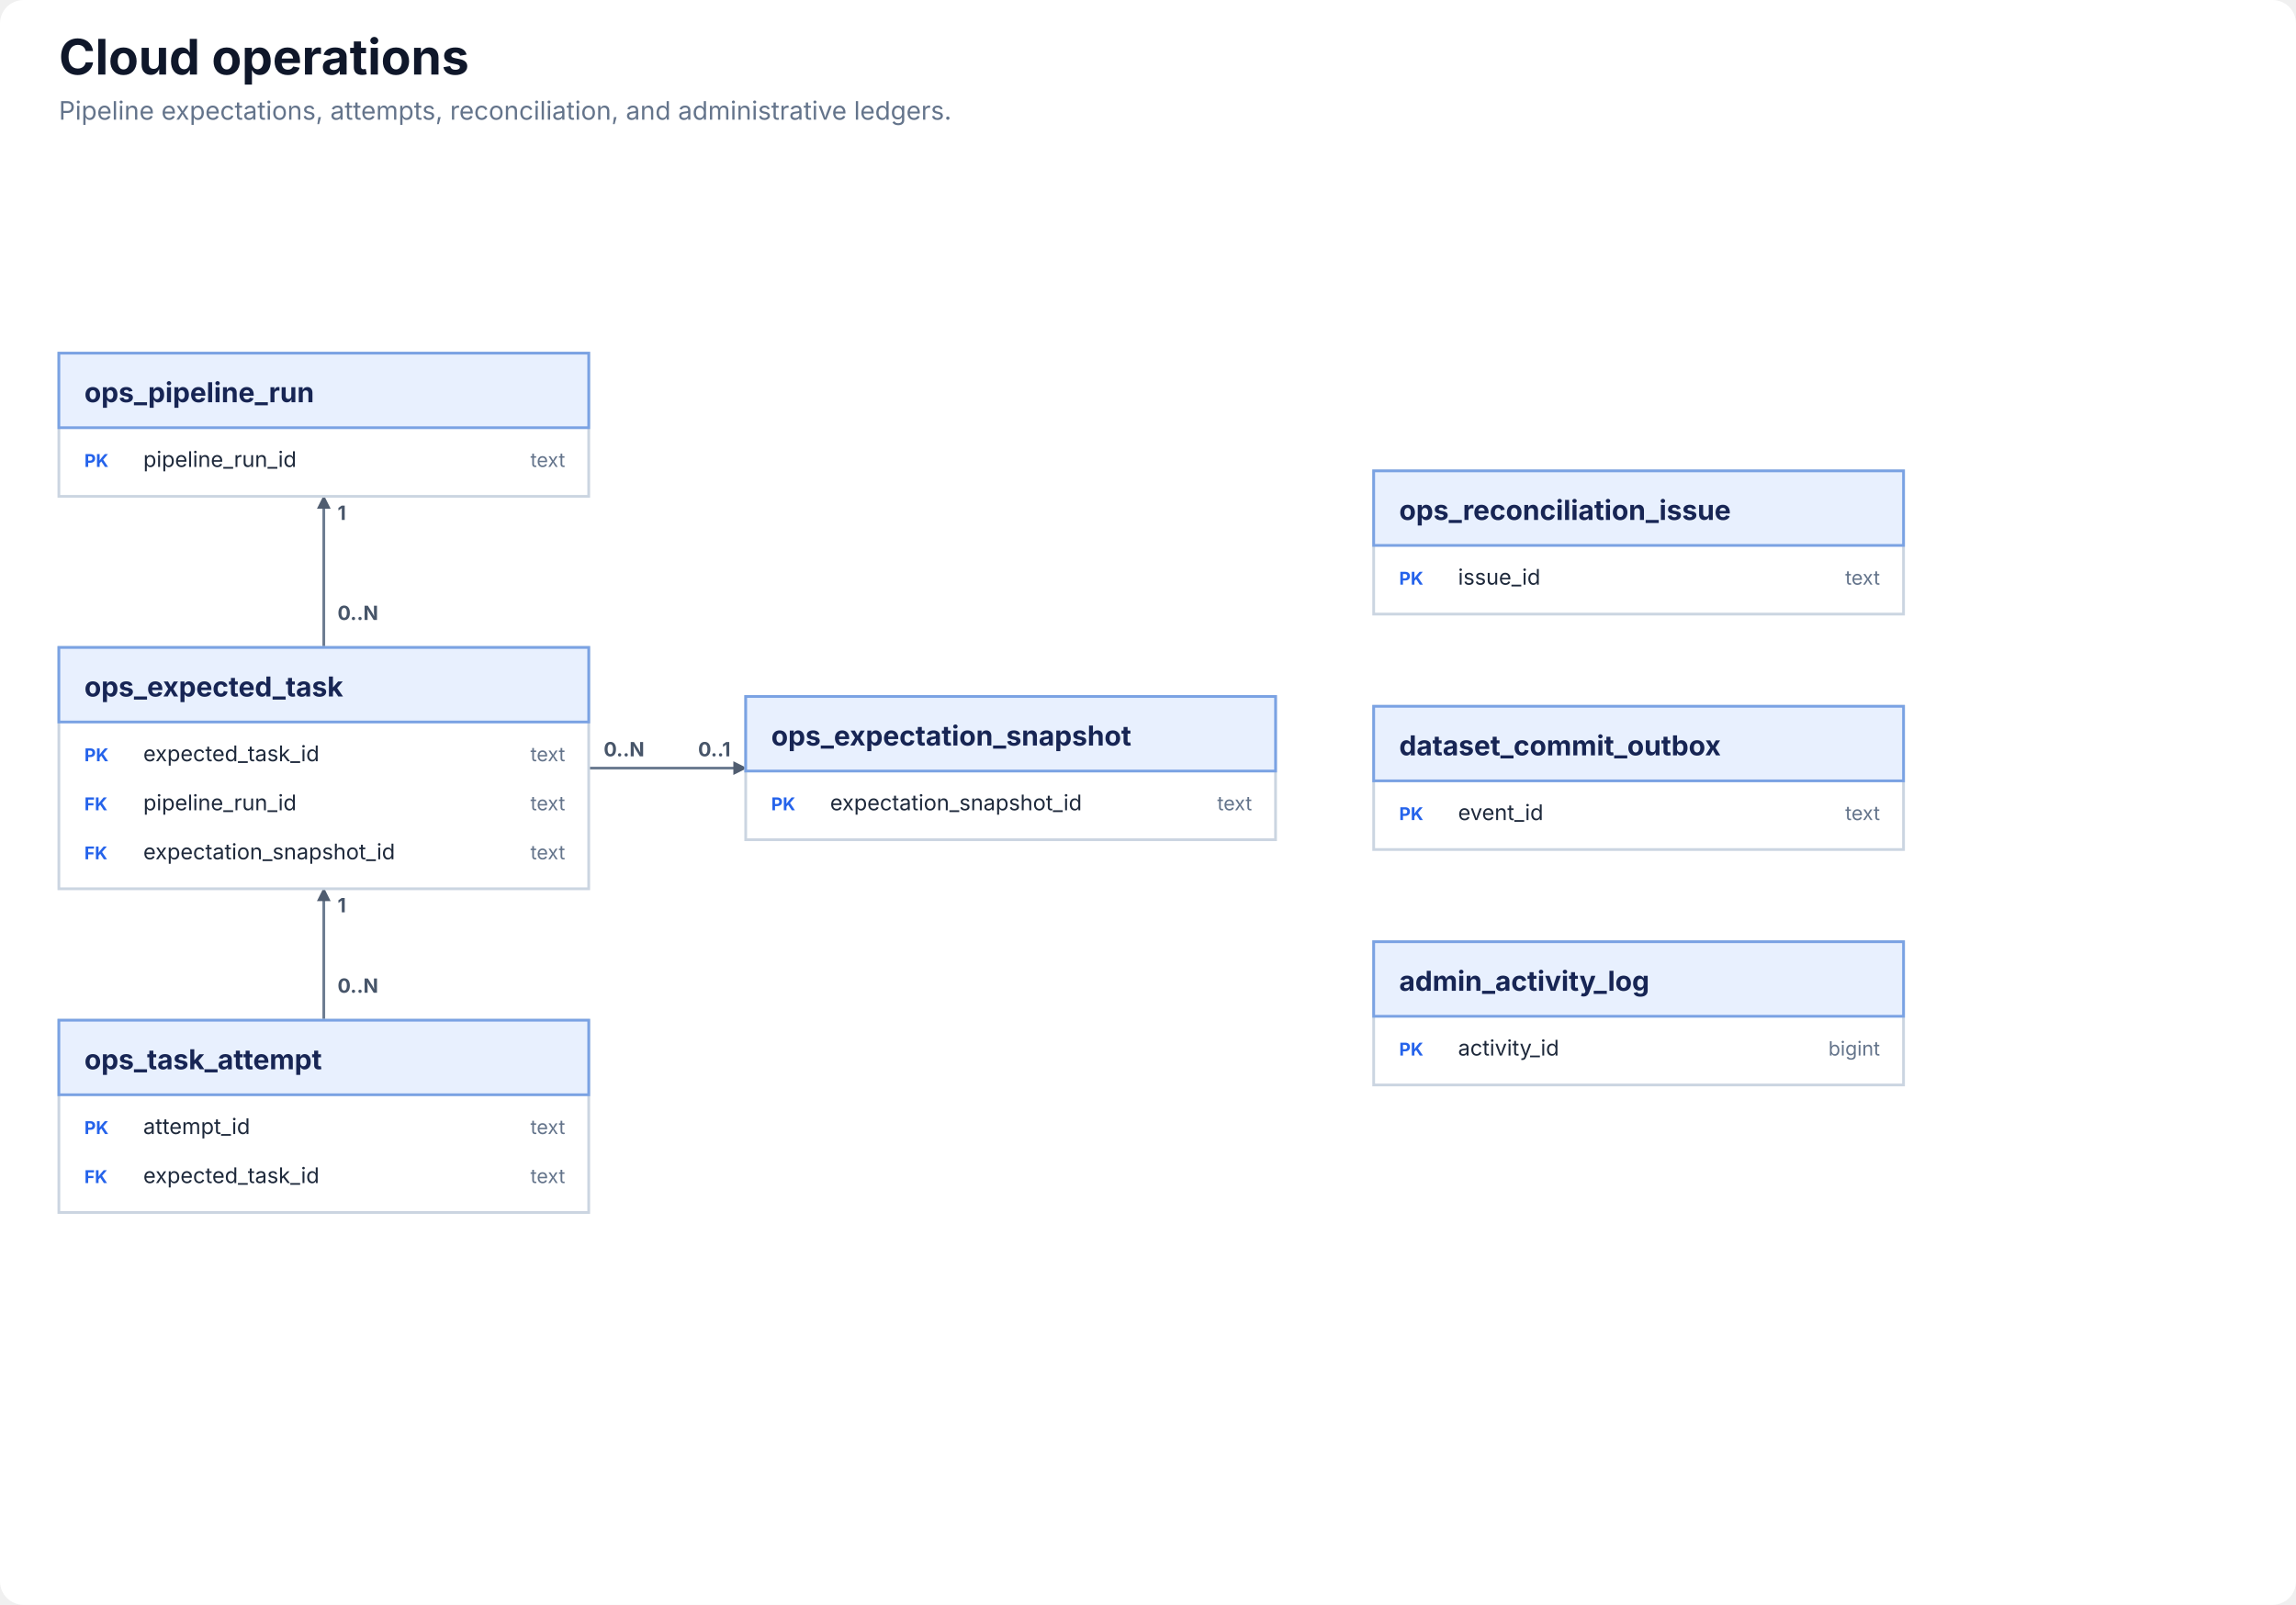
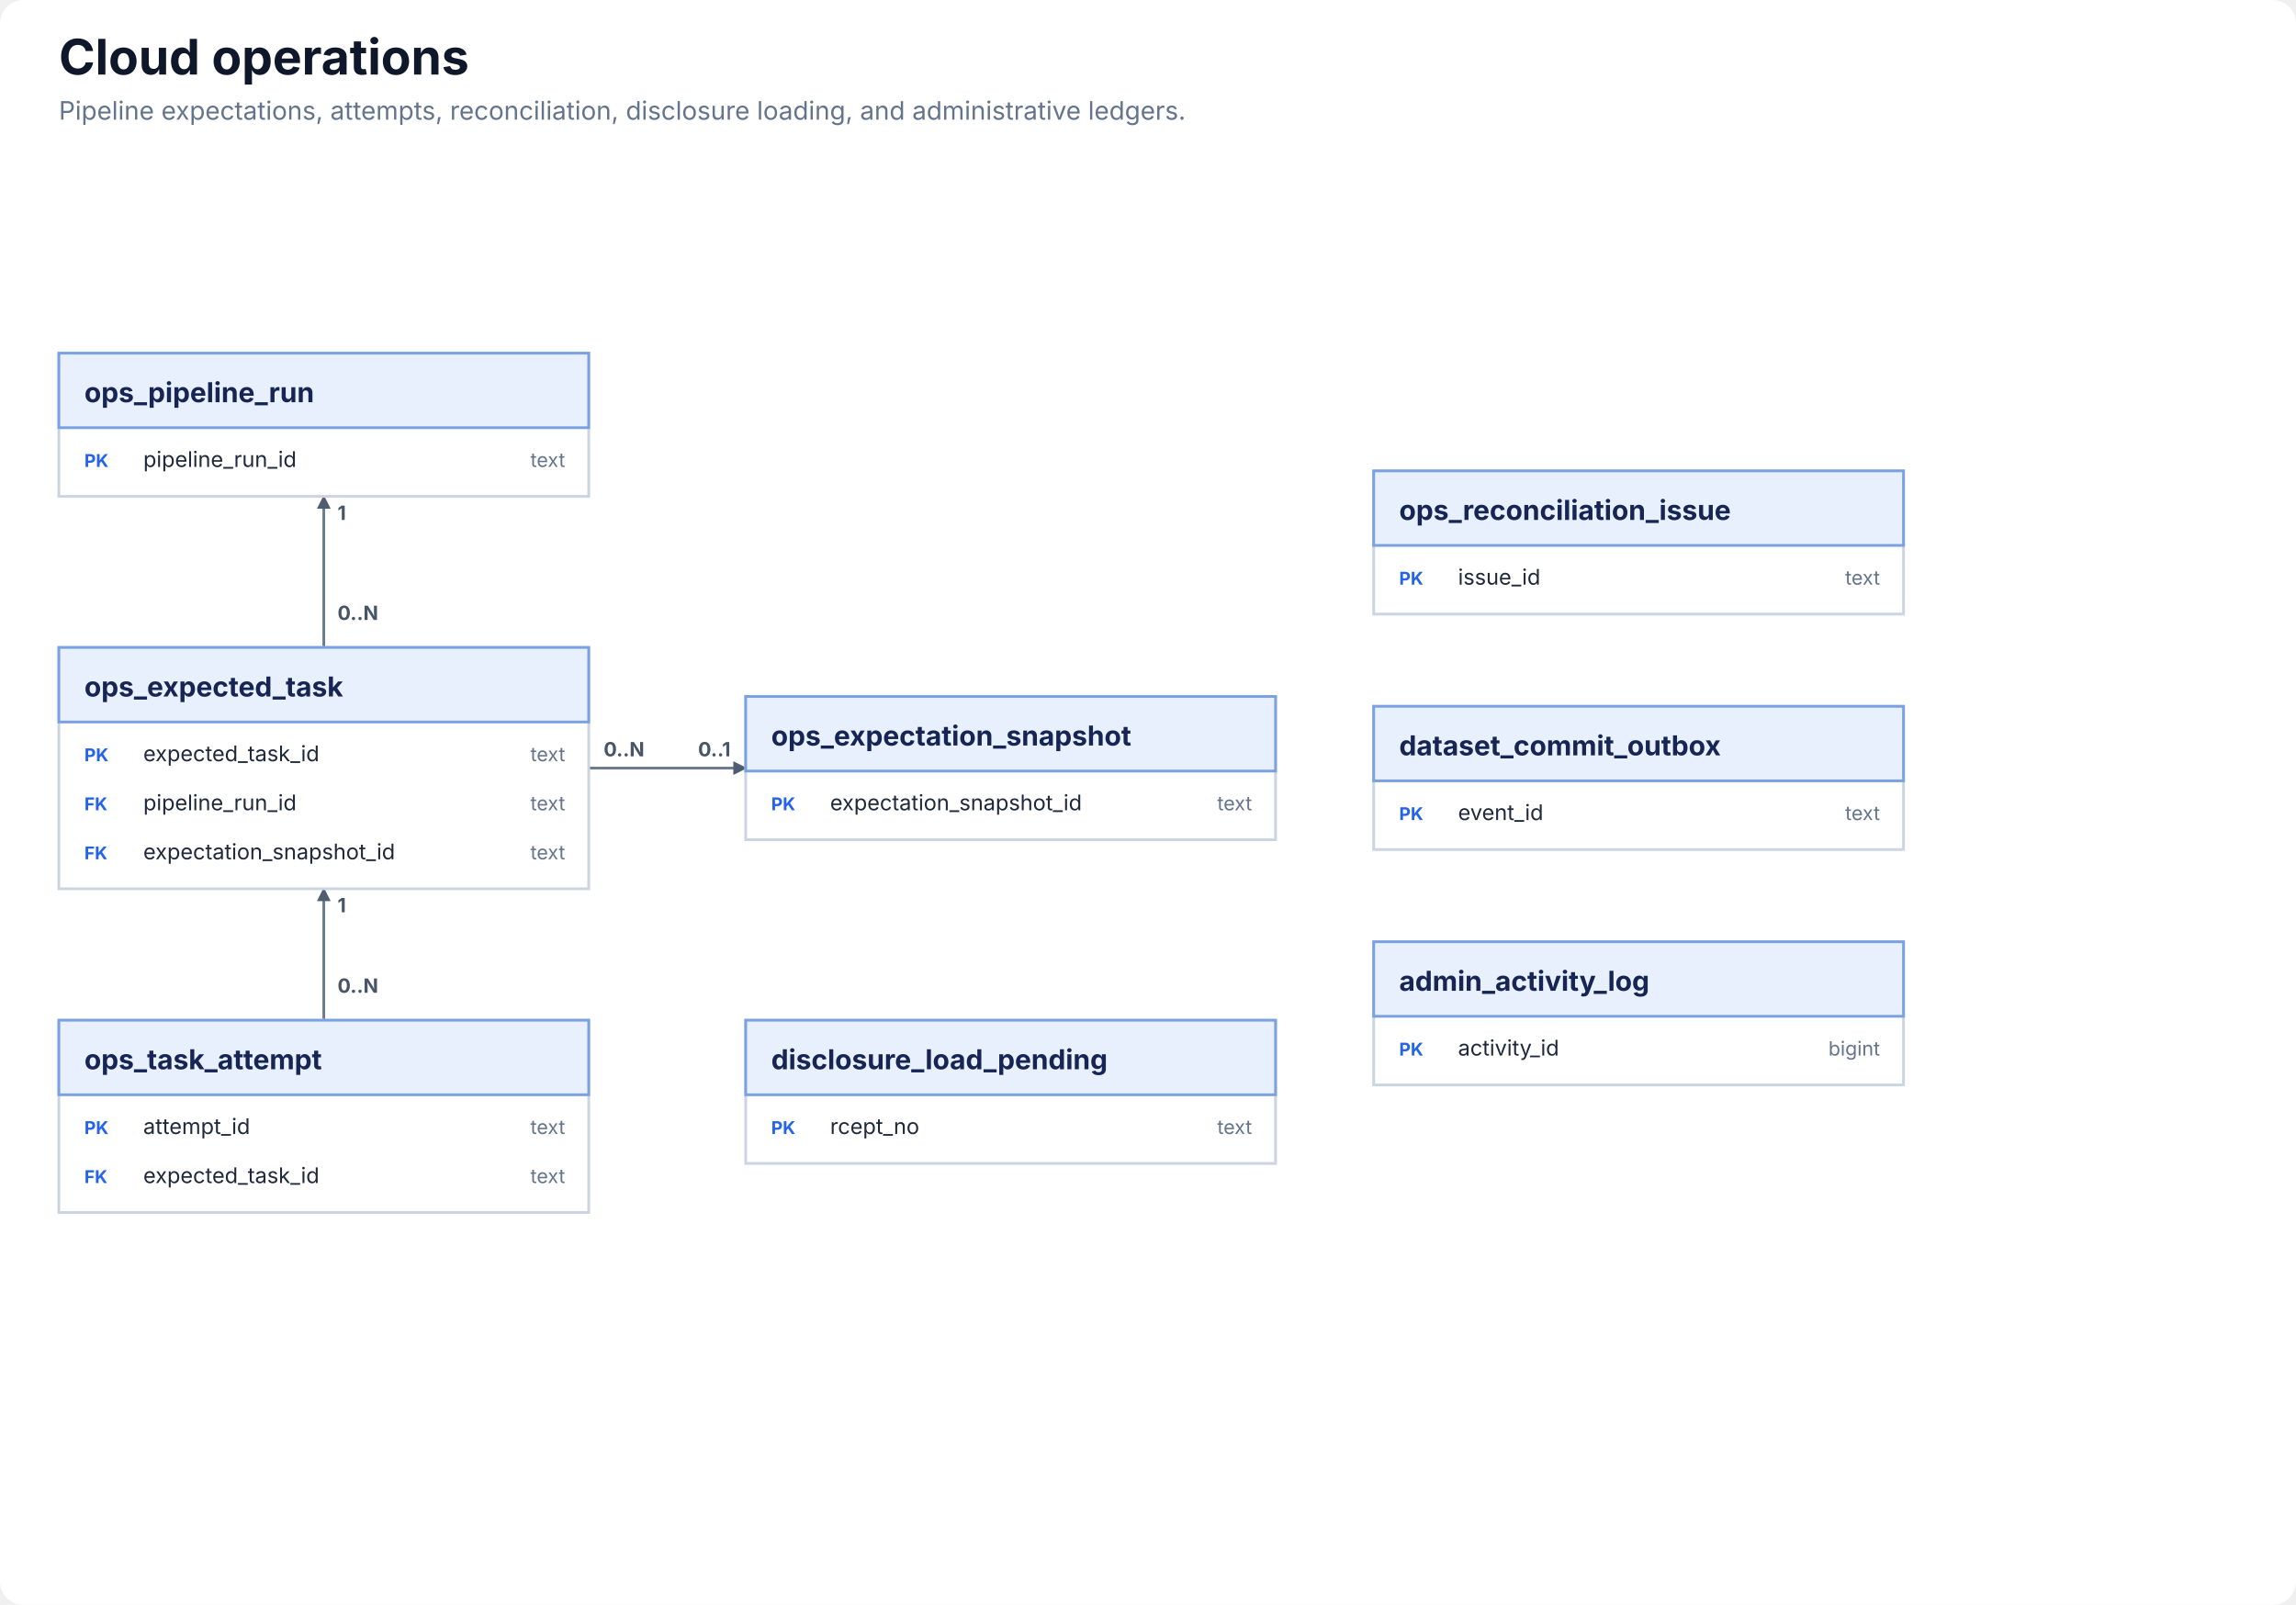
<svg xmlns="http://www.w3.org/2000/svg" viewBox="0 0 1170 818" role="img" aria-labelledby="title desc">
  <defs>
    <marker id="arrow" viewBox="0 0 10 10" refX="9" refY="5" markerWidth="5" markerHeight="5" orient="auto">
      <path d="M 0 0 L 10 5 L 0 10 z" class="arrow" />
    </marker>
  </defs>
  <style>
  :root { color-scheme: light; }
  text { font-family: -apple-system,BlinkMacSystemFont,"Segoe UI",sans-serif; }
  .canvas { fill:#ffffff; } .title { fill:#0f172a;font-size:25px;font-weight:700; } .subtitle { fill:#64748b;font-size:13px; }
  .table { fill:#fff;stroke:#cbd5e1;stroke-width:1.4; } .table-head { fill:#e8f0fe;stroke:#7aa2e3;stroke-width:1.4; }
  .table-name { fill:#172554;font-size:14px;font-weight:700; } .field { fill:#1e293b;font-size:11px; } .type { fill:#64748b;font-size:10px; } .key { fill:#2563eb;font-size:9px;font-weight:700; }
  .relation { fill:none;stroke:#64748b;stroke-width:1.4;opacity:.95; } .arrow { fill:#475569; }
  .relation-halo { fill:none;stroke:#ffffff;stroke-width:5; }
  .cardinality { fill:#475569;font-size:10px;font-weight:700;paint-order:stroke;stroke:#ffffff;stroke-width:3px;stroke-linejoin:round; }
  .domain-zone rect { fill:#eff6ff;fill-opacity:.35;stroke:#bfdbfe;stroke-width:1.2;stroke-dasharray:6 5; }
  .domain-zone text { fill:#475569;font-size:13px;font-weight:700;letter-spacing:.02em; }
  .node.entity .table-head,.legend-item.entity .legend-swatch { fill:#bfdbfe;stroke:#2563eb; }
  .node.attribute .table-head,.legend-item.attribute .legend-swatch { fill:#fef3c7;stroke:#d97706; }
  .node.binding .table-head,.legend-item.binding .legend-swatch { fill:#ccfbf1;stroke:#0f766e; }
  .node.process .table-head,.legend-item.process .legend-swatch { fill:#ffedd5;stroke:#ea580c; }
  .node.explanation .table-head,.legend-item.explanation .legend-swatch { fill:#ede9fe;stroke:#7c3aed; }
  .node.entity .table-name,.node.attribute .table-name,.node.binding .table-name,
  .node.process .table-name,.node.explanation .table-name { fill:#172554; }
  .node.entity#table-entity .table,.node.entity#table-entity .table-head { stroke-width:2.6; }
  .legend-item text { fill:#475569;font-size:10px; } .legend-swatch { stroke-width:1.2; }
</style>
  <rect class="canvas" width="100%" height="100%" rx="12" />
  <text class="title" x="30" y="38">Cloud operations</text>
-   <text class="subtitle" x="30" y="61">Pipeline expectations, attempts, reconciliation, and administrative ledgers.</text>
+   <text class="subtitle" x="30" y="61">Pipeline expectations, attempts, reconciliation, disclosure loading, and administrative ledgers.</text>
  <g aria-label="domains" />
  <g aria-label="relationships">
    <path class="relation-halo" d="M 165 330 L 165 253" />
    <path class="relation" d="M 165 330 L 165 253" marker-end="url(#arrow)" />
    <path class="relation-halo" d="M 165 520 L 165 453" />
    <path class="relation" d="M 165 520 L 165 453" marker-end="url(#arrow)" />
    <path class="relation-halo" d="M 300 391.5 L 380 391.5" />
    <path class="relation" d="M 300 391.5 L 380 391.5" marker-end="url(#arrow)" />
    <text class="cardinality" x="172" y="316" text-anchor="start">0..N</text>
    <text class="cardinality" x="172" y="265" text-anchor="start">1</text>
    <text class="cardinality" x="172" y="506" text-anchor="start">0..N</text>
    <text class="cardinality" x="172" y="465" text-anchor="start">1</text>
    <text class="cardinality" x="318" y="385.5" text-anchor="middle">0..N</text>
    <text class="cardinality" x="364" y="385.5" text-anchor="middle">0..1</text>
  </g>
  <g aria-label="tables">
    <g id="table-ops_pipeline_run" class="node ">
      <rect class="table" x="30" y="180" width="270" height="73" />
      <rect class="table-head" x="30" y="180" width="270" height="38" />
      <text class="table-name" x="43" y="205" font-size="14px">ops_pipeline_run</text>
      <text class="key" x="43" y="238">PK</text>
      <text class="field" x="73" y="238">pipeline_run_id</text>
      <text class="type" x="288" y="238" text-anchor="end">text</text>
    </g>
    <g id="table-ops_expectation_snapshot" class="node ">
      <rect class="table" x="380" y="355" width="270" height="73" />
      <rect class="table-head" x="380" y="355" width="270" height="38" />
      <text class="table-name" x="393" y="380" font-size="14px">ops_expectation_snapshot</text>
      <text class="key" x="393" y="413">PK</text>
      <text class="field" x="423" y="413">expectation_snapshot_id</text>
      <text class="type" x="638" y="413" text-anchor="end">text</text>
    </g>
    <g id="table-ops_expected_task" class="node ">
      <rect class="table" x="30" y="330" width="270" height="123" />
      <rect class="table-head" x="30" y="330" width="270" height="38" />
      <text class="table-name" x="43" y="355" font-size="14px">ops_expected_task</text>
      <text class="key" x="43" y="388">PK</text>
      <text class="field" x="73" y="388">expected_task_id</text>
      <text class="type" x="288" y="388" text-anchor="end">text</text>
      <text class="key" x="43" y="413">FK</text>
      <text class="field" x="73" y="413">pipeline_run_id</text>
      <text class="type" x="288" y="413" text-anchor="end">text</text>
      <text class="key" x="43" y="438">FK</text>
      <text class="field" x="73" y="438">expectation_snapshot_id</text>
      <text class="type" x="288" y="438" text-anchor="end">text</text>
    </g>
    <g id="table-ops_task_attempt" class="node ">
      <rect class="table" x="30" y="520" width="270" height="98" />
      <rect class="table-head" x="30" y="520" width="270" height="38" />
      <text class="table-name" x="43" y="545" font-size="14px">ops_task_attempt</text>
      <text class="key" x="43" y="578">PK</text>
      <text class="field" x="73" y="578">attempt_id</text>
      <text class="type" x="288" y="578" text-anchor="end">text</text>
      <text class="key" x="43" y="603">FK</text>
      <text class="field" x="73" y="603">expected_task_id</text>
      <text class="type" x="288" y="603" text-anchor="end">text</text>
    </g>
    <g id="table-ops_reconciliation_issue" class="node ">
      <rect class="table" x="700" y="240" width="270" height="73" />
      <rect class="table-head" x="700" y="240" width="270" height="38" />
      <text class="table-name" x="713" y="265" font-size="14px">ops_reconciliation_issue</text>
      <text class="key" x="713" y="298">PK</text>
      <text class="field" x="743" y="298">issue_id</text>
      <text class="type" x="958" y="298" text-anchor="end">text</text>
    </g>
    <g id="table-dataset_commit_outbox" class="node ">
      <rect class="table" x="700" y="360" width="270" height="73" />
      <rect class="table-head" x="700" y="360" width="270" height="38" />
      <text class="table-name" x="713" y="385" font-size="14px">dataset_commit_outbox</text>
      <text class="key" x="713" y="418">PK</text>
      <text class="field" x="743" y="418">event_id</text>
      <text class="type" x="958" y="418" text-anchor="end">text</text>
    </g>
    <g id="table-admin_activity_log" class="node ">
      <rect class="table" x="700" y="480" width="270" height="73" />
      <rect class="table-head" x="700" y="480" width="270" height="38" />
      <text class="table-name" x="713" y="505" font-size="14px">admin_activity_log</text>
      <text class="key" x="713" y="538">PK</text>
      <text class="field" x="743" y="538">activity_id</text>
      <text class="type" x="958" y="538" text-anchor="end">bigint</text>
    </g>
+     <g id="table-disclosure_load_pending" class="node ">
+       <rect class="table" x="380" y="520" width="270" height="73" />
+       <rect class="table-head" x="380" y="520" width="270" height="38" />
+       <text class="table-name" x="393" y="545" font-size="14px">disclosure_load_pending</text>
+       <text class="key" x="393" y="578">PK</text>
+       <text class="field" x="423" y="578">rcept_no</text>
+       <text class="type" x="638" y="578" text-anchor="end">text</text>
+     </g>
  </g>
</svg>
